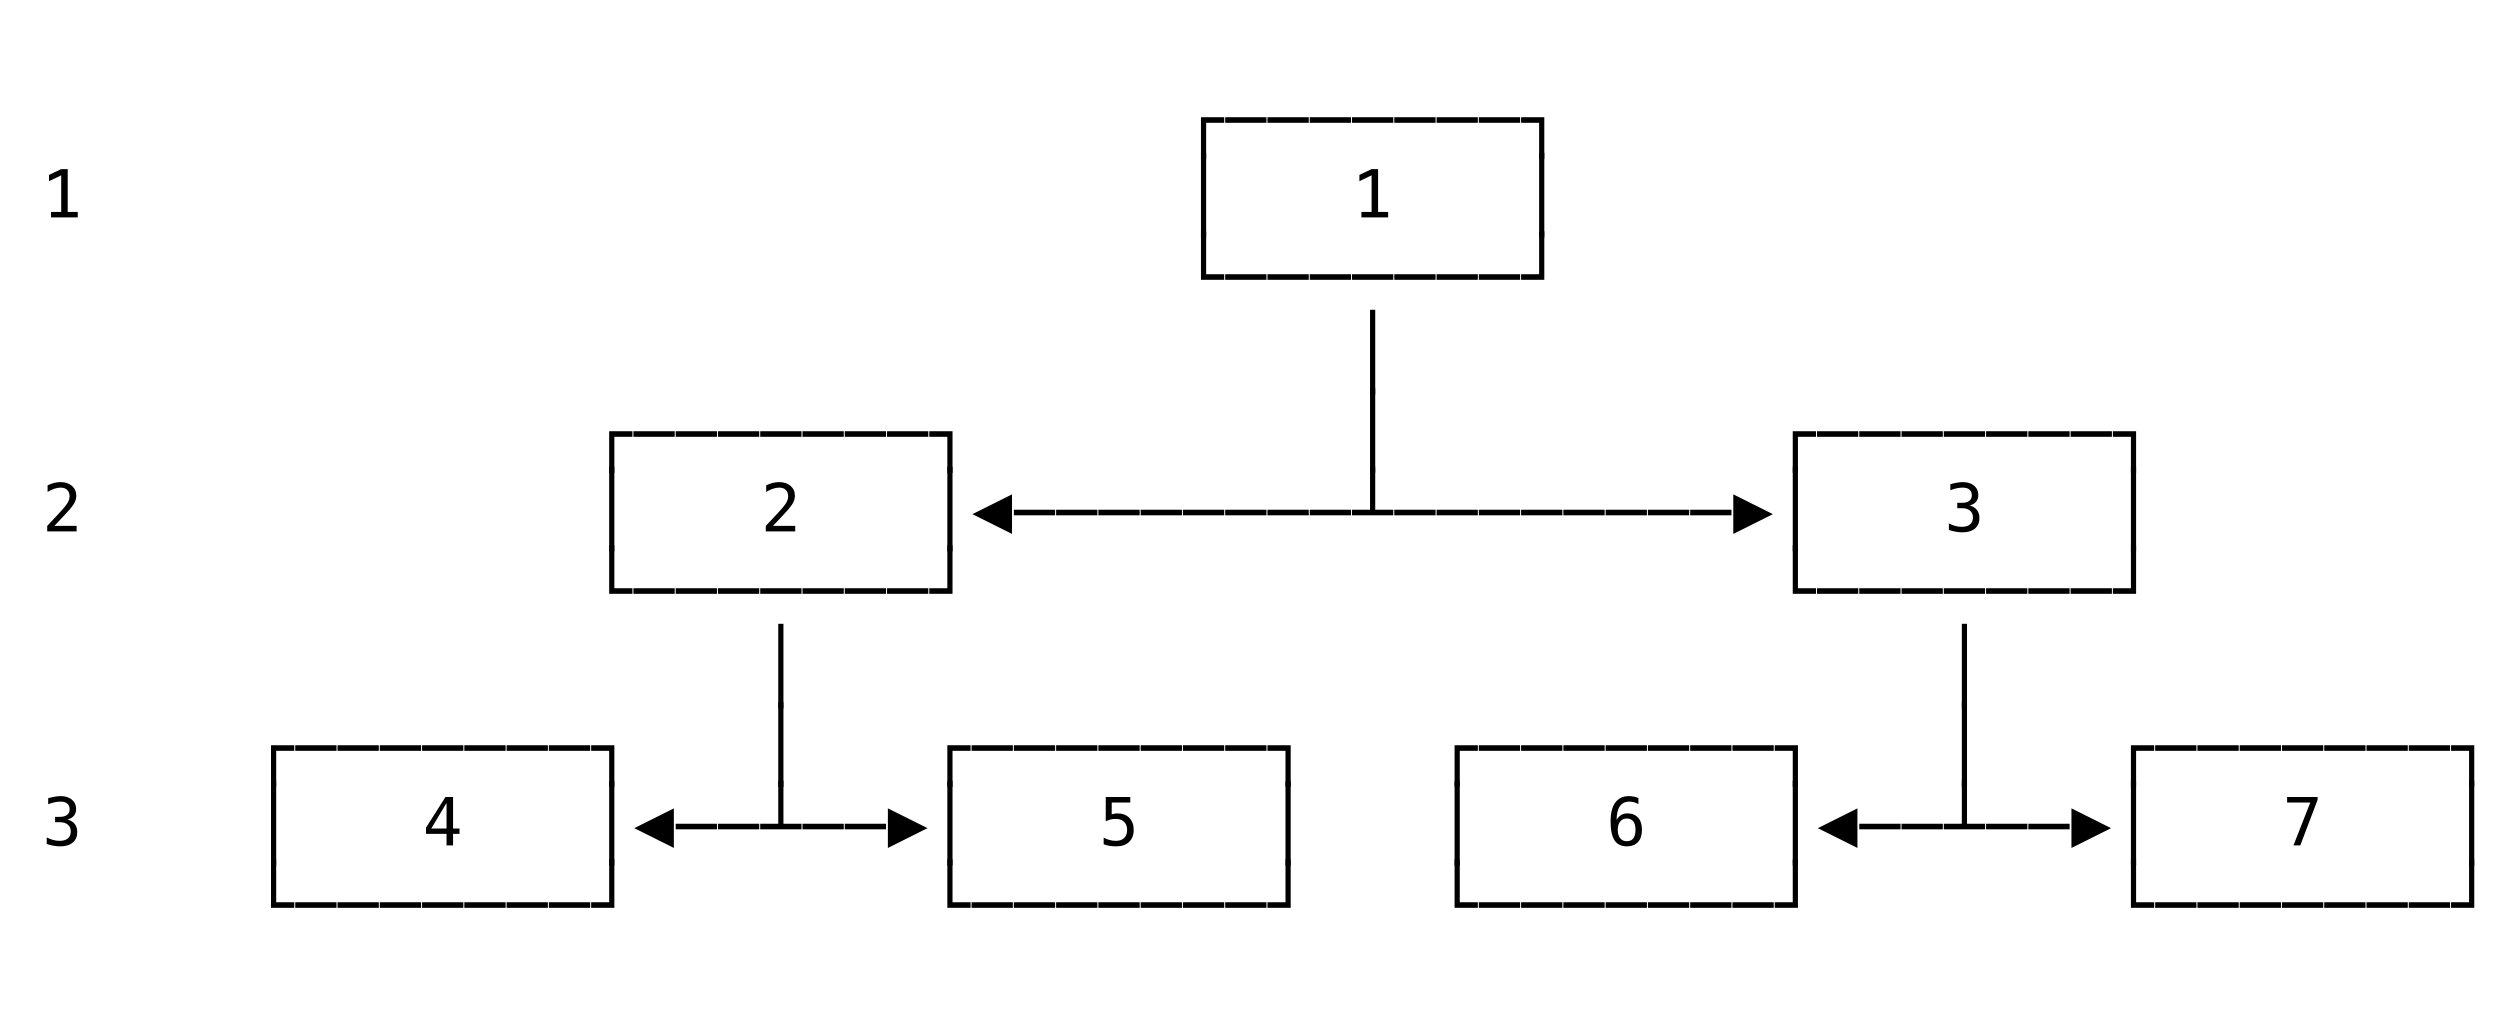
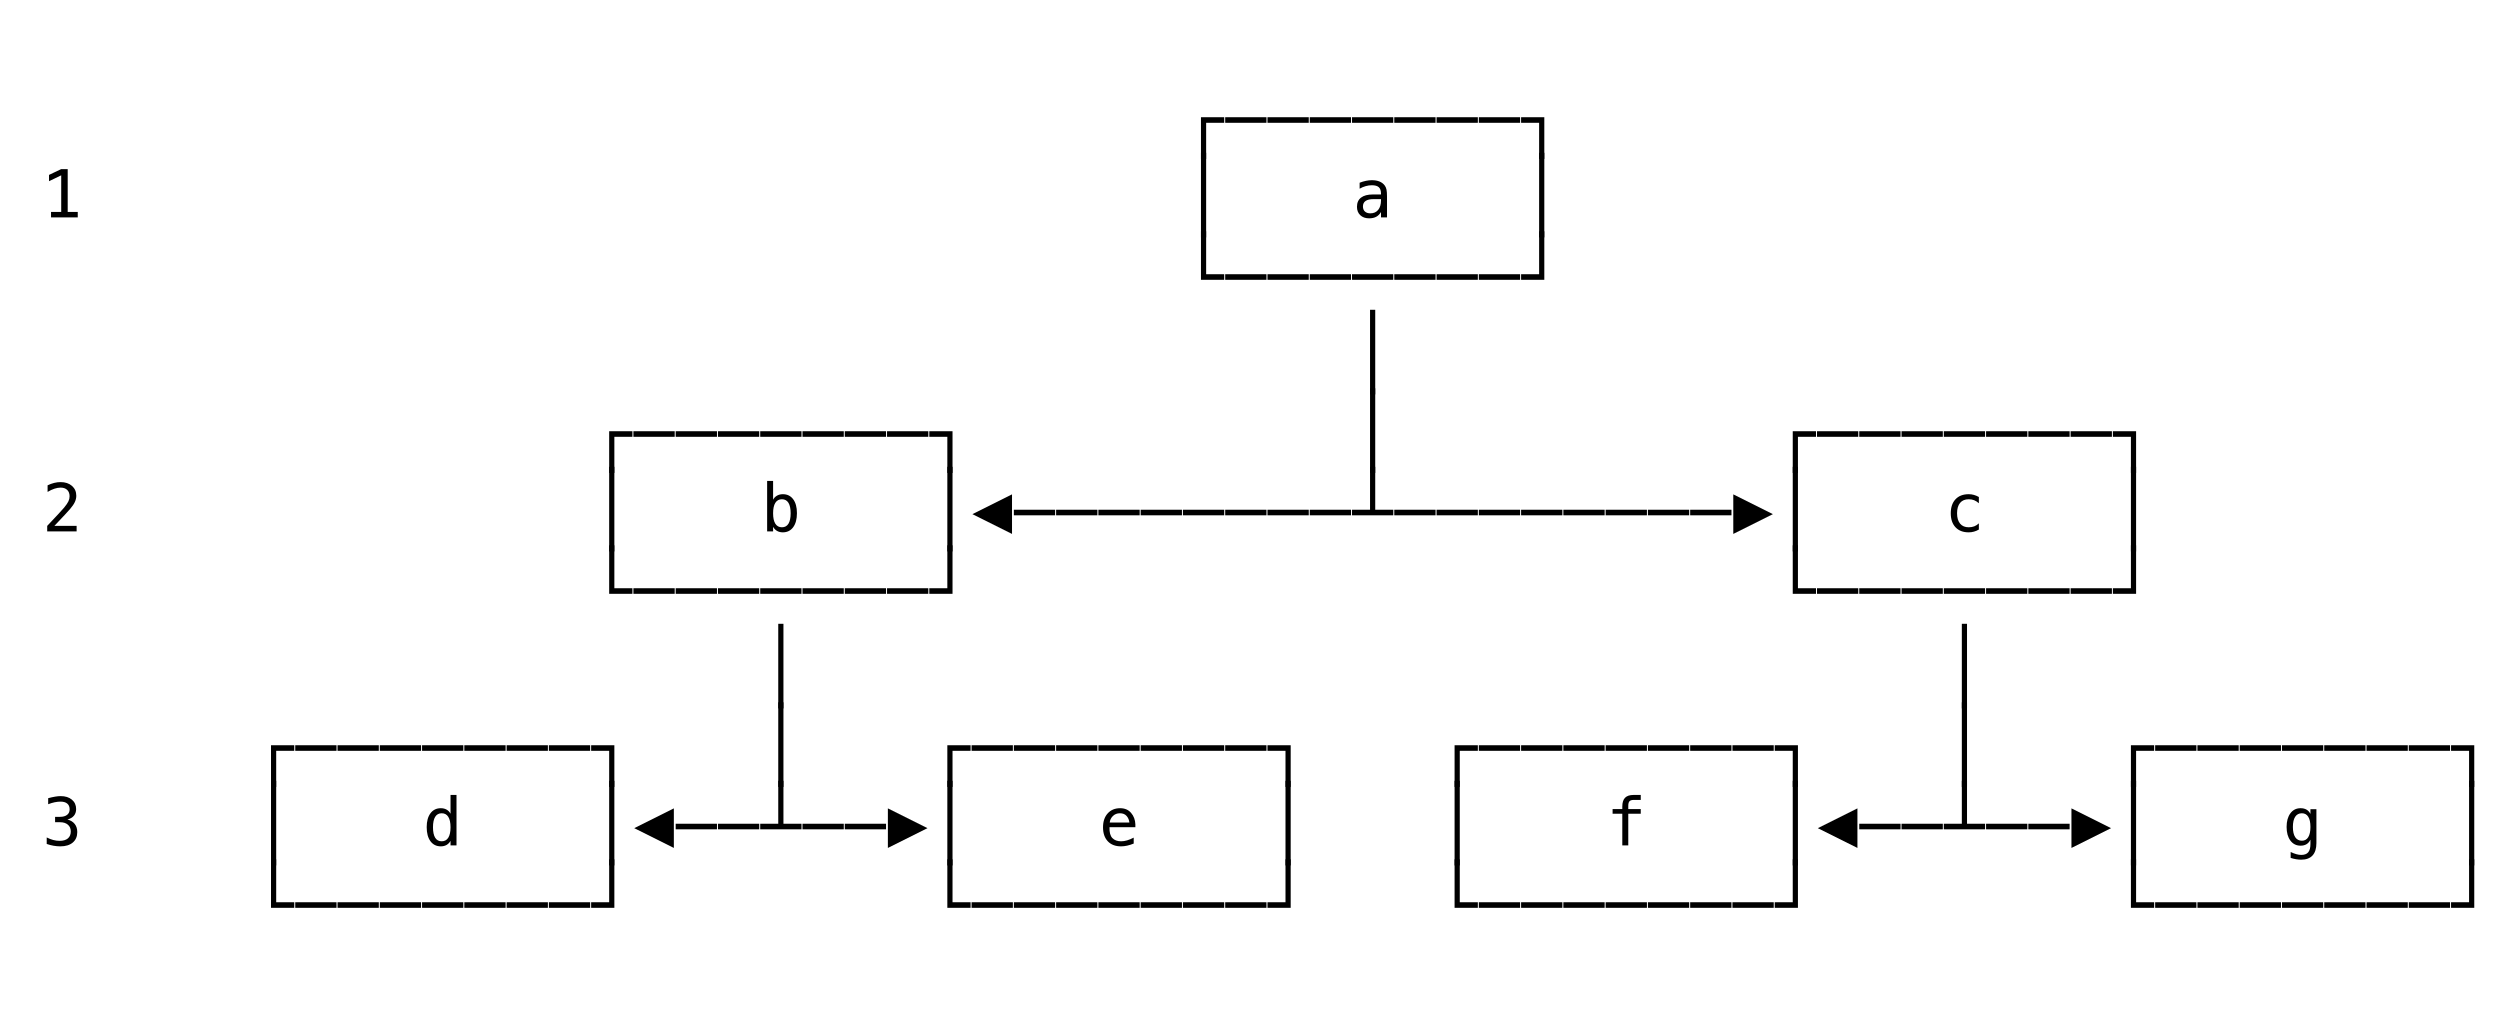
<svg xmlns="http://www.w3.org/2000/svg" version="1.1" width="414" height="170">
  <path d="M 8.45 35.092 L 10.137 35.092 L 10.137 29.034 L 8.117 30.006 L 8.117 28.964 L 10.126 28.008 L 11.211 28.008 L 11.211 35.092 L 12.876 35.092 L 12.876 36 L 8.45 36 Z " fill="rgb(0, 0, 0)" fill-opacity="1" />
  <path d="M 9.003 87.087 L 12.688 87.087 L 12.688 88 L 7.816 88 L 7.816 87.087 Q 8.821 86.029 9.573 85.218 Q 10.325 84.407 10.609 84.074 Q 11.146 83.418 11.334 83.013 Q 11.522 82.607 11.522 82.183 Q 11.522 81.512 11.128 81.13 Q 10.733 80.749 10.045 80.749 Q 9.557 80.749 9.02 80.926 Q 8.482 81.104 7.881 81.463 L 7.881 80.368 Q 8.434 80.104 8.969 79.97 Q 9.503 79.836 10.024 79.836 Q 11.2 79.836 11.917 80.462 Q 12.634 81.087 12.634 82.103 Q 12.634 82.618 12.395 83.134 Q 12.156 83.649 11.619 84.272 Q 11.318 84.622 10.746 85.239 Q 10.174 85.857 9.003 87.087 Z " fill="rgb(0, 0, 0)" fill-opacity="1" />
  <path d="M 11.168 135.708 Q 11.958 135.918 12.376 136.452 Q 12.795 136.987 12.795 137.787 Q 12.795 138.894 12.052 139.525 Q 11.308 140.156 9.992 140.156 Q 9.438 140.156 8.864 140.054 Q 8.289 139.952 7.736 139.758 L 7.736 138.679 Q 8.284 138.963 8.815 139.103 Q 9.347 139.243 9.874 139.243 Q 10.765 139.243 11.243 138.84 Q 11.721 138.437 11.721 137.68 Q 11.721 136.981 11.243 136.571 Q 10.765 136.16 9.949 136.16 L 9.122 136.16 L 9.122 135.268 L 9.949 135.268 Q 10.695 135.268 11.114 134.94 Q 11.533 134.613 11.533 134.027 Q 11.533 133.41 11.144 133.079 Q 10.754 132.749 10.035 132.749 Q 9.557 132.749 9.046 132.856 Q 8.536 132.964 7.978 133.179 L 7.978 132.18 Q 8.627 132.008 9.135 131.922 Q 9.643 131.836 10.035 131.836 Q 11.206 131.836 11.906 132.424 Q 12.607 133.012 12.607 133.984 Q 12.607 134.645 12.24 135.085 Q 11.872 135.526 11.168 135.708 Z " fill="rgb(0, 0, 0)" fill-opacity="1" />
  <path d="M 44.879 150.336 L 44.879 142.301 L 45.738 142.301 L 45.738 149.412 L 48.73 149.412 L 48.73 150.336 Z " fill="rgb(0, 0, 0)" fill-opacity="1" />
  <path d="M 48.893 150.336 L 48.893 149.412 L 55.73 149.412 L 55.73 150.336 Z " fill="rgb(0, 0, 0)" fill-opacity="1" />
  <path d="M 55.893 150.336 L 55.893 149.412 L 62.73 149.412 L 62.73 150.336 Z " fill="rgb(0, 0, 0)" fill-opacity="1" />
  <path d="M 62.893 150.336 L 62.893 149.412 L 69.73 149.412 L 69.73 150.336 Z " fill="rgb(0, 0, 0)" fill-opacity="1" />
  <path d="M 69.893 150.336 L 69.893 149.412 L 76.73 149.412 L 76.73 150.336 Z " fill="rgb(0, 0, 0)" fill-opacity="1" />
  <path d="M 76.893 150.336 L 76.893 149.412 L 83.73 149.412 L 83.73 150.336 Z " fill="rgb(0, 0, 0)" fill-opacity="1" />
  <path d="M 83.893 150.336 L 83.893 149.412 L 90.73 149.412 L 90.73 150.336 Z " fill="rgb(0, 0, 0)" fill-opacity="1" />
  <path d="M 90.893 150.336 L 90.893 149.412 L 97.73 149.412 L 97.73 150.336 Z " fill="rgb(0, 0, 0)" fill-opacity="1" />
  <path d="M 97.893 150.336 L 97.893 149.412 L 100.879 149.412 L 100.879 142.301 L 101.738 142.301 L 101.738 150.336 Z " fill="rgb(0, 0, 0)" fill-opacity="1" />
  <path d="M 156.879 150.336 L 156.879 142.301 L 157.738 142.301 L 157.738 149.412 L 160.73 149.412 L 160.73 150.336 Z " fill="rgb(0, 0, 0)" fill-opacity="1" />
  <path d="M 160.893 150.336 L 160.893 149.412 L 167.73 149.412 L 167.73 150.336 Z " fill="rgb(0, 0, 0)" fill-opacity="1" />
  <path d="M 167.893 150.336 L 167.893 149.412 L 174.73 149.412 L 174.73 150.336 Z " fill="rgb(0, 0, 0)" fill-opacity="1" />
  <path d="M 174.893 150.336 L 174.893 149.412 L 181.73 149.412 L 181.73 150.336 Z " fill="rgb(0, 0, 0)" fill-opacity="1" />
  <path d="M 181.893 150.336 L 181.893 149.412 L 188.73 149.412 L 188.73 150.336 Z " fill="rgb(0, 0, 0)" fill-opacity="1" />
  <path d="M 188.893 150.336 L 188.893 149.412 L 195.73 149.412 L 195.73 150.336 Z " fill="rgb(0, 0, 0)" fill-opacity="1" />
  <path d="M 195.893 150.336 L 195.893 149.412 L 202.73 149.412 L 202.73 150.336 Z " fill="rgb(0, 0, 0)" fill-opacity="1" />
  <path d="M 202.893 150.336 L 202.893 149.412 L 209.73 149.412 L 209.73 150.336 Z " fill="rgb(0, 0, 0)" fill-opacity="1" />
  <path d="M 209.893 150.336 L 209.893 149.412 L 212.879 149.412 L 212.879 142.301 L 213.738 142.301 L 213.738 150.336 Z " fill="rgb(0, 0, 0)" fill-opacity="1" />
  <path d="M 240.879 150.336 L 240.879 142.301 L 241.738 142.301 L 241.738 149.412 L 244.73 149.412 L 244.73 150.336 Z " fill="rgb(0, 0, 0)" fill-opacity="1" />
  <path d="M 244.893 150.336 L 244.893 149.412 L 251.73 149.412 L 251.73 150.336 Z " fill="rgb(0, 0, 0)" fill-opacity="1" />
  <path d="M 251.893 150.336 L 251.893 149.412 L 258.73 149.412 L 258.73 150.336 Z " fill="rgb(0, 0, 0)" fill-opacity="1" />
  <path d="M 258.893 150.336 L 258.893 149.412 L 265.73 149.412 L 265.73 150.336 Z " fill="rgb(0, 0, 0)" fill-opacity="1" />
  <path d="M 265.893 150.336 L 265.893 149.412 L 272.73 149.412 L 272.73 150.336 Z " fill="rgb(0, 0, 0)" fill-opacity="1" />
  <path d="M 272.893 150.336 L 272.893 149.412 L 279.73 149.412 L 279.73 150.336 Z " fill="rgb(0, 0, 0)" fill-opacity="1" />
  <path d="M 279.893 150.336 L 279.893 149.412 L 286.73 149.412 L 286.73 150.336 Z " fill="rgb(0, 0, 0)" fill-opacity="1" />
  <path d="M 286.893 150.336 L 286.893 149.412 L 293.73 149.412 L 293.73 150.336 Z " fill="rgb(0, 0, 0)" fill-opacity="1" />
  <path d="M 293.893 150.336 L 293.893 149.412 L 296.879 149.412 L 296.879 142.301 L 297.738 142.301 L 297.738 150.336 Z " fill="rgb(0, 0, 0)" fill-opacity="1" />
  <path d="M 352.879 150.336 L 352.879 142.301 L 353.738 142.301 L 353.738 149.412 L 356.73 149.412 L 356.73 150.336 Z " fill="rgb(0, 0, 0)" fill-opacity="1" />
  <path d="M 356.893 150.336 L 356.893 149.412 L 363.73 149.412 L 363.73 150.336 Z " fill="rgb(0, 0, 0)" fill-opacity="1" />
  <path d="M 363.893 150.336 L 363.893 149.412 L 370.73 149.412 L 370.73 150.336 Z " fill="rgb(0, 0, 0)" fill-opacity="1" />
  <path d="M 370.893 150.336 L 370.893 149.412 L 377.73 149.412 L 377.73 150.336 Z " fill="rgb(0, 0, 0)" fill-opacity="1" />
  <path d="M 377.893 150.336 L 377.893 149.412 L 384.73 149.412 L 384.73 150.336 Z " fill="rgb(0, 0, 0)" fill-opacity="1" />
  <path d="M 384.893 150.336 L 384.893 149.412 L 391.73 149.412 L 391.73 150.336 Z " fill="rgb(0, 0, 0)" fill-opacity="1" />
  <path d="M 391.893 150.336 L 391.893 149.412 L 398.73 149.412 L 398.73 150.336 Z " fill="rgb(0, 0, 0)" fill-opacity="1" />
  <path d="M 398.893 150.336 L 398.893 149.412 L 405.73 149.412 L 405.73 150.336 Z " fill="rgb(0, 0, 0)" fill-opacity="1" />
  <path d="M 405.893 150.336 L 405.893 149.412 L 408.879 149.412 L 408.879 142.301 L 409.738 142.301 L 409.738 150.336 Z " fill="rgb(0, 0, 0)" fill-opacity="1" />
  <path d="M 44.879 143.319 L 44.879 129.301 L 45.738 129.301 L 45.738 143.319 Z " fill="rgb(0, 0, 0)" fill-opacity="1" />
-   <path d="M 73.948 132.969 L 71.418 137.207 L 73.948 137.207 Z M 73.771 131.981 L 75.027 131.981 L 75.027 137.207 L 76.096 137.207 L 76.096 138.088 L 75.027 138.088 L 75.027 140 L 73.948 140 L 73.948 138.088 L 70.548 138.088 L 70.548 137.062 Z " fill="rgb(0, 0, 0)" fill-opacity="1" />
+   <path d="M 74.608 134.752 L 74.608 131.643 L 75.597 131.643 L 75.597 140 L 74.608 140 L 74.608 139.243 Q 74.361 139.688 73.95 139.922 Q 73.54 140.156 73.002 140.156 Q 71.912 140.156 71.286 139.31 Q 70.661 138.464 70.661 136.976 Q 70.661 135.51 71.289 134.675 Q 71.917 133.839 73.002 133.839 Q 73.545 133.839 73.958 134.073 Q 74.372 134.307 74.608 134.752 Z M 71.703 136.998 Q 71.703 138.147 72.068 138.732 Q 72.433 139.318 73.147 139.318 Q 73.862 139.318 74.235 138.727 Q 74.608 138.136 74.608 136.998 Q 74.608 135.854 74.235 135.265 Q 73.862 134.677 73.147 134.677 Q 72.433 134.677 72.068 135.263 Q 71.703 135.848 71.703 136.998 Z " fill="rgb(0, 0, 0)" fill-opacity="1" />
  <path d="M 100.879 143.319 L 100.879 129.301 L 101.738 129.301 L 101.738 143.319 Z " fill="rgb(0, 0, 0)" fill-opacity="1" />
  <path d="M 105.032 137.143 L 111.59 133.866 L 111.59 140.419 Z " fill="rgb(0, 0, 0)" fill-opacity="1" />
  <path d="M 111.893 137.336 L 111.893 136.412 L 118.73 136.412 L 118.73 137.336 Z " fill="rgb(0, 0, 0)" fill-opacity="1" />
  <path d="M 118.893 137.336 L 118.893 136.412 L 125.73 136.412 L 125.73 137.336 Z " fill="rgb(0, 0, 0)" fill-opacity="1" />
  <path d="M 125.893 137.336 L 125.893 136.412 L 128.879 136.412 L 128.879 129.301 L 129.738 129.301 L 129.738 136.412 L 132.73 136.412 L 132.73 137.336 Z " fill="rgb(0, 0, 0)" fill-opacity="1" />
  <path d="M 132.893 137.336 L 132.893 136.412 L 139.73 136.412 L 139.73 137.336 Z " fill="rgb(0, 0, 0)" fill-opacity="1" />
  <path d="M 139.893 137.336 L 139.893 136.412 L 146.73 136.412 L 146.73 137.336 Z " fill="rgb(0, 0, 0)" fill-opacity="1" />
  <path d="M 147.032 140.419 L 147.032 133.866 L 153.59 137.143 Z " fill="rgb(0, 0, 0)" fill-opacity="1" />
  <path d="M 156.879 143.319 L 156.879 129.301 L 157.738 129.301 L 157.738 143.319 Z " fill="rgb(0, 0, 0)" fill-opacity="1" />
-   <path d="M 183.112 131.981 L 187.172 131.981 L 187.172 132.894 L 184.1 132.894 L 184.1 134.865 Q 184.331 134.779 184.565 134.739 Q 184.798 134.699 185.035 134.699 Q 186.281 134.699 187.011 135.435 Q 187.742 136.17 187.742 137.427 Q 187.742 138.695 186.976 139.425 Q 186.211 140.156 184.884 140.156 Q 184.245 140.156 183.716 140.07 Q 183.187 139.984 182.768 139.812 L 182.768 138.711 Q 183.262 138.979 183.762 139.111 Q 184.261 139.243 184.782 139.243 Q 185.679 139.243 186.165 138.77 Q 186.651 138.297 186.651 137.427 Q 186.651 136.568 186.149 136.09 Q 185.647 135.612 184.75 135.612 Q 184.315 135.612 183.901 135.711 Q 183.488 135.811 183.112 136.009 Z " fill="rgb(0, 0, 0)" fill-opacity="1" />
+   <path d="M 188.016 136.498 L 188.016 136.981 L 183.735 136.981 L 183.735 137.014 Q 183.692 138.244 184.205 138.781 Q 184.718 139.318 185.652 139.318 Q 186.125 139.318 186.641 139.167 Q 187.156 139.017 187.742 138.711 L 187.742 139.694 Q 187.178 139.925 186.654 140.04 Q 186.13 140.156 185.642 140.156 Q 184.24 140.156 183.45 139.315 Q 182.661 138.475 182.661 136.998 Q 182.661 135.558 183.434 134.699 Q 184.208 133.839 185.497 133.839 Q 186.646 133.839 187.309 134.618 Q 187.973 135.397 188.016 136.498 Z M 187.027 136.208 Q 186.963 135.585 186.573 135.131 Q 186.184 134.677 185.454 134.677 Q 184.739 134.677 184.277 135.15 Q 183.815 135.623 183.772 136.213 Z " fill="rgb(0, 0, 0)" fill-opacity="1" />
  <path d="M 212.879 143.319 L 212.879 129.301 L 213.738 129.301 L 213.738 143.319 Z " fill="rgb(0, 0, 0)" fill-opacity="1" />
  <path d="M 240.879 143.319 L 240.879 129.301 L 241.738 129.301 L 241.738 143.319 Z " fill="rgb(0, 0, 0)" fill-opacity="1" />
-   <path d="M 271.323 132.158 L 271.323 133.157 Q 270.984 132.958 270.603 132.854 Q 270.222 132.749 269.808 132.749 Q 268.777 132.749 268.245 133.525 Q 267.713 134.301 267.713 135.811 Q 267.971 135.273 268.428 134.986 Q 268.884 134.699 269.475 134.699 Q 270.635 134.699 271.272 135.41 Q 271.908 136.122 271.908 137.427 Q 271.908 138.727 271.253 139.441 Q 270.598 140.156 269.411 140.156 Q 268.014 140.156 267.364 139.154 Q 266.714 138.152 266.714 135.999 Q 266.714 133.968 267.496 132.902 Q 268.277 131.836 269.76 131.836 Q 270.157 131.836 270.555 131.919 Q 270.952 132.002 271.323 132.158 Z M 269.389 135.547 Q 268.696 135.547 268.299 136.047 Q 267.901 136.546 267.901 137.427 Q 267.901 138.308 268.299 138.808 Q 268.696 139.307 269.389 139.307 Q 270.109 139.307 270.474 138.832 Q 270.839 138.356 270.839 137.427 Q 270.839 136.493 270.474 136.02 Q 270.109 135.547 269.389 135.547 Z " fill="rgb(0, 0, 0)" fill-opacity="1" />
+   <path d="M 271.709 131.643 L 271.709 132.464 L 270.587 132.464 Q 270.055 132.464 269.848 132.682 Q 269.642 132.899 269.642 133.453 L 269.642 133.984 L 271.709 133.984 L 271.709 134.752 L 269.642 134.752 L 269.642 140 L 268.653 140 L 268.653 134.752 L 267.047 134.752 L 267.047 133.984 L 268.653 133.984 L 268.653 133.565 Q 268.653 132.577 269.107 132.11 Q 269.561 131.643 270.522 131.643 Z " fill="rgb(0, 0, 0)" fill-opacity="1" />
  <path d="M 296.879 143.319 L 296.879 129.301 L 297.738 129.301 L 297.738 143.319 Z " fill="rgb(0, 0, 0)" fill-opacity="1" />
  <path d="M 301.032 137.143 L 307.59 133.866 L 307.59 140.419 Z " fill="rgb(0, 0, 0)" fill-opacity="1" />
  <path d="M 307.893 137.336 L 307.893 136.412 L 314.73 136.412 L 314.73 137.336 Z " fill="rgb(0, 0, 0)" fill-opacity="1" />
  <path d="M 314.893 137.336 L 314.893 136.412 L 321.73 136.412 L 321.73 137.336 Z " fill="rgb(0, 0, 0)" fill-opacity="1" />
  <path d="M 321.893 137.336 L 321.893 136.412 L 324.879 136.412 L 324.879 129.301 L 325.738 129.301 L 325.738 136.412 L 328.73 136.412 L 328.73 137.336 Z " fill="rgb(0, 0, 0)" fill-opacity="1" />
  <path d="M 328.893 137.336 L 328.893 136.412 L 335.73 136.412 L 335.73 137.336 Z " fill="rgb(0, 0, 0)" fill-opacity="1" />
  <path d="M 335.893 137.336 L 335.893 136.412 L 342.73 136.412 L 342.73 137.336 Z " fill="rgb(0, 0, 0)" fill-opacity="1" />
  <path d="M 343.032 140.419 L 343.032 133.866 L 349.59 137.143 Z " fill="rgb(0, 0, 0)" fill-opacity="1" />
  <path d="M 352.879 143.319 L 352.879 129.301 L 353.738 129.301 L 353.738 143.319 Z " fill="rgb(0, 0, 0)" fill-opacity="1" />
-   <path d="M 378.747 131.981 L 383.795 131.981 L 383.795 132.443 L 380.927 140 L 379.794 140 L 382.587 132.894 L 378.747 132.894 Z " fill="rgb(0, 0, 0)" fill-opacity="1" />
+   <path d="M 382.608 136.944 Q 382.608 135.832 382.246 135.255 Q 381.883 134.677 381.19 134.677 Q 380.465 134.677 380.084 135.255 Q 379.703 135.832 379.703 136.944 Q 379.703 138.056 380.087 138.638 Q 380.471 139.221 381.201 139.221 Q 381.883 139.221 382.246 138.636 Q 382.608 138.05 382.608 136.944 Z M 383.597 139.613 Q 383.597 140.967 382.958 141.665 Q 382.318 142.363 381.078 142.363 Q 380.669 142.363 380.224 142.288 Q 379.778 142.213 379.332 142.068 L 379.332 141.09 Q 379.858 141.337 380.288 141.456 Q 380.718 141.574 381.078 141.574 Q 381.878 141.574 382.243 141.139 Q 382.608 140.704 382.608 139.758 L 382.608 139.715 L 382.608 139.044 Q 382.372 139.549 381.964 139.796 Q 381.556 140.043 380.97 140.043 Q 379.917 140.043 379.289 139.2 Q 378.661 138.356 378.661 136.944 Q 378.661 135.526 379.289 134.683 Q 379.917 133.839 380.97 133.839 Q 381.55 133.839 381.953 134.07 Q 382.356 134.301 382.608 134.785 L 382.608 134.006 L 383.597 134.006 Z " fill="rgb(0, 0, 0)" fill-opacity="1" />
  <path d="M 408.879 143.319 L 408.879 129.301 L 409.738 129.301 L 409.738 143.319 Z " fill="rgb(0, 0, 0)" fill-opacity="1" />
  <path d="M 44.879 130.319 L 44.879 123.412 L 48.73 123.412 L 48.73 124.336 L 45.738 124.336 L 45.738 130.319 Z " fill="rgb(0, 0, 0)" fill-opacity="1" />
  <path d="M 48.893 124.336 L 48.893 123.412 L 55.73 123.412 L 55.73 124.336 Z " fill="rgb(0, 0, 0)" fill-opacity="1" />
  <path d="M 55.893 124.336 L 55.893 123.412 L 62.73 123.412 L 62.73 124.336 Z " fill="rgb(0, 0, 0)" fill-opacity="1" />
  <path d="M 62.893 124.336 L 62.893 123.412 L 69.73 123.412 L 69.73 124.336 Z " fill="rgb(0, 0, 0)" fill-opacity="1" />
  <path d="M 69.893 124.336 L 69.893 123.412 L 76.73 123.412 L 76.73 124.336 Z " fill="rgb(0, 0, 0)" fill-opacity="1" />
  <path d="M 76.893 124.336 L 76.893 123.412 L 83.73 123.412 L 83.73 124.336 Z " fill="rgb(0, 0, 0)" fill-opacity="1" />
  <path d="M 83.893 124.336 L 83.893 123.412 L 90.73 123.412 L 90.73 124.336 Z " fill="rgb(0, 0, 0)" fill-opacity="1" />
  <path d="M 90.893 124.336 L 90.893 123.412 L 97.73 123.412 L 97.73 124.336 Z " fill="rgb(0, 0, 0)" fill-opacity="1" />
  <path d="M 100.879 130.319 L 100.879 124.336 L 97.893 124.336 L 97.893 123.412 L 101.738 123.412 L 101.738 130.319 Z " fill="rgb(0, 0, 0)" fill-opacity="1" />
  <path d="M 128.879 130.319 L 128.879 116.301 L 129.738 116.301 L 129.738 130.319 Z " fill="rgb(0, 0, 0)" fill-opacity="1" />
  <path d="M 156.879 130.319 L 156.879 123.412 L 160.73 123.412 L 160.73 124.336 L 157.738 124.336 L 157.738 130.319 Z " fill="rgb(0, 0, 0)" fill-opacity="1" />
  <path d="M 160.893 124.336 L 160.893 123.412 L 167.73 123.412 L 167.73 124.336 Z " fill="rgb(0, 0, 0)" fill-opacity="1" />
  <path d="M 167.893 124.336 L 167.893 123.412 L 174.73 123.412 L 174.73 124.336 Z " fill="rgb(0, 0, 0)" fill-opacity="1" />
  <path d="M 174.893 124.336 L 174.893 123.412 L 181.73 123.412 L 181.73 124.336 Z " fill="rgb(0, 0, 0)" fill-opacity="1" />
  <path d="M 181.893 124.336 L 181.893 123.412 L 188.73 123.412 L 188.73 124.336 Z " fill="rgb(0, 0, 0)" fill-opacity="1" />
  <path d="M 188.893 124.336 L 188.893 123.412 L 195.73 123.412 L 195.73 124.336 Z " fill="rgb(0, 0, 0)" fill-opacity="1" />
  <path d="M 195.893 124.336 L 195.893 123.412 L 202.73 123.412 L 202.73 124.336 Z " fill="rgb(0, 0, 0)" fill-opacity="1" />
  <path d="M 202.893 124.336 L 202.893 123.412 L 209.73 123.412 L 209.73 124.336 Z " fill="rgb(0, 0, 0)" fill-opacity="1" />
  <path d="M 212.879 130.319 L 212.879 124.336 L 209.893 124.336 L 209.893 123.412 L 213.738 123.412 L 213.738 130.319 Z " fill="rgb(0, 0, 0)" fill-opacity="1" />
  <path d="M 240.879 130.319 L 240.879 123.412 L 244.73 123.412 L 244.73 124.336 L 241.738 124.336 L 241.738 130.319 Z " fill="rgb(0, 0, 0)" fill-opacity="1" />
  <path d="M 244.893 124.336 L 244.893 123.412 L 251.73 123.412 L 251.73 124.336 Z " fill="rgb(0, 0, 0)" fill-opacity="1" />
  <path d="M 251.893 124.336 L 251.893 123.412 L 258.73 123.412 L 258.73 124.336 Z " fill="rgb(0, 0, 0)" fill-opacity="1" />
  <path d="M 258.893 124.336 L 258.893 123.412 L 265.73 123.412 L 265.73 124.336 Z " fill="rgb(0, 0, 0)" fill-opacity="1" />
  <path d="M 265.893 124.336 L 265.893 123.412 L 272.73 123.412 L 272.73 124.336 Z " fill="rgb(0, 0, 0)" fill-opacity="1" />
  <path d="M 272.893 124.336 L 272.893 123.412 L 279.73 123.412 L 279.73 124.336 Z " fill="rgb(0, 0, 0)" fill-opacity="1" />
  <path d="M 279.893 124.336 L 279.893 123.412 L 286.73 123.412 L 286.73 124.336 Z " fill="rgb(0, 0, 0)" fill-opacity="1" />
  <path d="M 286.893 124.336 L 286.893 123.412 L 293.73 123.412 L 293.73 124.336 Z " fill="rgb(0, 0, 0)" fill-opacity="1" />
  <path d="M 296.879 130.319 L 296.879 124.336 L 293.893 124.336 L 293.893 123.412 L 297.738 123.412 L 297.738 130.319 Z " fill="rgb(0, 0, 0)" fill-opacity="1" />
  <path d="M 324.879 130.319 L 324.879 116.301 L 325.738 116.301 L 325.738 130.319 Z " fill="rgb(0, 0, 0)" fill-opacity="1" />
  <path d="M 352.879 130.319 L 352.879 123.412 L 356.73 123.412 L 356.73 124.336 L 353.738 124.336 L 353.738 130.319 Z " fill="rgb(0, 0, 0)" fill-opacity="1" />
  <path d="M 356.893 124.336 L 356.893 123.412 L 363.73 123.412 L 363.73 124.336 Z " fill="rgb(0, 0, 0)" fill-opacity="1" />
  <path d="M 363.893 124.336 L 363.893 123.412 L 370.73 123.412 L 370.73 124.336 Z " fill="rgb(0, 0, 0)" fill-opacity="1" />
  <path d="M 370.893 124.336 L 370.893 123.412 L 377.73 123.412 L 377.73 124.336 Z " fill="rgb(0, 0, 0)" fill-opacity="1" />
  <path d="M 377.893 124.336 L 377.893 123.412 L 384.73 123.412 L 384.73 124.336 Z " fill="rgb(0, 0, 0)" fill-opacity="1" />
  <path d="M 384.893 124.336 L 384.893 123.412 L 391.73 123.412 L 391.73 124.336 Z " fill="rgb(0, 0, 0)" fill-opacity="1" />
  <path d="M 391.893 124.336 L 391.893 123.412 L 398.73 123.412 L 398.73 124.336 Z " fill="rgb(0, 0, 0)" fill-opacity="1" />
  <path d="M 398.893 124.336 L 398.893 123.412 L 405.73 123.412 L 405.73 124.336 Z " fill="rgb(0, 0, 0)" fill-opacity="1" />
  <path d="M 408.879 130.319 L 408.879 124.336 L 405.893 124.336 L 405.893 123.412 L 409.738 123.412 L 409.738 130.319 Z " fill="rgb(0, 0, 0)" fill-opacity="1" />
  <path d="M 100.879 98.336 L 100.879 90.301 L 101.738 90.301 L 101.738 97.412 L 104.73 97.412 L 104.73 98.336 Z " fill="rgb(0, 0, 0)" fill-opacity="1" />
  <path d="M 128.879 117.319 L 128.879 103.301 L 129.738 103.301 L 129.738 117.319 Z " fill="rgb(0, 0, 0)" fill-opacity="1" />
  <path d="M 324.879 117.319 L 324.879 103.301 L 325.738 103.301 L 325.738 117.319 Z " fill="rgb(0, 0, 0)" fill-opacity="1" />
  <path d="M 104.893 98.336 L 104.893 97.412 L 111.73 97.412 L 111.73 98.336 Z " fill="rgb(0, 0, 0)" fill-opacity="1" />
  <path d="M 111.893 98.336 L 111.893 97.412 L 118.73 97.412 L 118.73 98.336 Z " fill="rgb(0, 0, 0)" fill-opacity="1" />
  <path d="M 118.893 98.336 L 118.893 97.412 L 125.73 97.412 L 125.73 98.336 Z " fill="rgb(0, 0, 0)" fill-opacity="1" />
  <path d="M 125.893 98.336 L 125.893 97.412 L 132.73 97.412 L 132.73 98.336 Z " fill="rgb(0, 0, 0)" fill-opacity="1" />
  <path d="M 132.893 98.336 L 132.893 97.412 L 139.73 97.412 L 139.73 98.336 Z " fill="rgb(0, 0, 0)" fill-opacity="1" />
  <path d="M 139.893 98.336 L 139.893 97.412 L 146.73 97.412 L 146.73 98.336 Z " fill="rgb(0, 0, 0)" fill-opacity="1" />
  <path d="M 146.893 98.336 L 146.893 97.412 L 153.73 97.412 L 153.73 98.336 Z " fill="rgb(0, 0, 0)" fill-opacity="1" />
  <path d="M 153.893 98.336 L 153.893 97.412 L 156.879 97.412 L 156.879 90.301 L 157.738 90.301 L 157.738 98.336 Z " fill="rgb(0, 0, 0)" fill-opacity="1" />
  <path d="M 296.879 98.336 L 296.879 90.301 L 297.738 90.301 L 297.738 97.412 L 300.73 97.412 L 300.73 98.336 Z " fill="rgb(0, 0, 0)" fill-opacity="1" />
  <path d="M 300.893 98.336 L 300.893 97.412 L 307.73 97.412 L 307.73 98.336 Z " fill="rgb(0, 0, 0)" fill-opacity="1" />
  <path d="M 307.893 98.336 L 307.893 97.412 L 314.73 97.412 L 314.73 98.336 Z " fill="rgb(0, 0, 0)" fill-opacity="1" />
  <path d="M 314.893 98.336 L 314.893 97.412 L 321.73 97.412 L 321.73 98.336 Z " fill="rgb(0, 0, 0)" fill-opacity="1" />
  <path d="M 321.893 98.336 L 321.893 97.412 L 328.73 97.412 L 328.73 98.336 Z " fill="rgb(0, 0, 0)" fill-opacity="1" />
  <path d="M 328.893 98.336 L 328.893 97.412 L 335.73 97.412 L 335.73 98.336 Z " fill="rgb(0, 0, 0)" fill-opacity="1" />
  <path d="M 335.893 98.336 L 335.893 97.412 L 342.73 97.412 L 342.73 98.336 Z " fill="rgb(0, 0, 0)" fill-opacity="1" />
  <path d="M 342.893 98.336 L 342.893 97.412 L 349.73 97.412 L 349.73 98.336 Z " fill="rgb(0, 0, 0)" fill-opacity="1" />
  <path d="M 349.893 98.336 L 349.893 97.412 L 352.879 97.412 L 352.879 90.301 L 353.738 90.301 L 353.738 98.336 Z " fill="rgb(0, 0, 0)" fill-opacity="1" />
  <path d="M 100.879 91.319 L 100.879 77.301 L 101.738 77.301 L 101.738 91.319 Z " fill="rgb(0, 0, 0)" fill-opacity="1" />
-   <path d="M 128.003 87.087 L 131.688 87.087 L 131.688 88 L 126.816 88 L 126.816 87.087 Q 127.821 86.029 128.573 85.218 Q 129.325 84.407 129.609 84.074 Q 130.146 83.418 130.334 83.013 Q 130.522 82.607 130.522 82.183 Q 130.522 81.512 130.128 81.13 Q 129.733 80.749 129.045 80.749 Q 128.557 80.749 128.02 80.926 Q 127.482 81.104 126.881 81.463 L 126.881 80.368 Q 127.434 80.104 127.969 79.97 Q 128.503 79.836 129.024 79.836 Q 130.2 79.836 130.917 80.462 Q 131.634 81.087 131.634 82.103 Q 131.634 82.618 131.395 83.134 Q 131.156 83.649 130.619 84.272 Q 130.318 84.622 129.746 85.239 Q 129.174 85.857 128.003 87.087 Z " fill="rgb(0, 0, 0)" fill-opacity="1" />
+   <path d="M 130.931 84.998 Q 130.931 83.848 130.565 83.263 Q 130.2 82.677 129.486 82.677 Q 128.766 82.677 128.396 83.265 Q 128.025 83.854 128.025 84.998 Q 128.025 86.136 128.396 86.727 Q 128.766 87.318 129.486 87.318 Q 130.2 87.318 130.565 86.732 Q 130.931 86.147 130.931 84.998 Z M 128.025 82.752 Q 128.261 82.312 128.677 82.076 Q 129.094 81.839 129.642 81.839 Q 130.727 81.839 131.35 82.675 Q 131.973 83.51 131.973 84.976 Q 131.973 86.464 131.347 87.31 Q 130.721 88.156 129.631 88.156 Q 129.094 88.156 128.683 87.922 Q 128.272 87.688 128.025 87.243 L 128.025 88 L 127.037 88 L 127.037 79.643 L 128.025 79.643 Z " fill="rgb(0, 0, 0)" fill-opacity="1" />
  <path d="M 156.879 91.319 L 156.879 77.301 L 157.738 77.301 L 157.738 91.319 Z " fill="rgb(0, 0, 0)" fill-opacity="1" />
  <path d="M 161.032 85.143 L 167.59 81.866 L 167.59 88.419 Z " fill="rgb(0, 0, 0)" fill-opacity="1" />
  <path d="M 167.893 85.336 L 167.893 84.412 L 174.73 84.412 L 174.73 85.336 Z " fill="rgb(0, 0, 0)" fill-opacity="1" />
  <path d="M 174.893 85.336 L 174.893 84.412 L 181.73 84.412 L 181.73 85.336 Z " fill="rgb(0, 0, 0)" fill-opacity="1" />
  <path d="M 181.893 85.336 L 181.893 84.412 L 188.73 84.412 L 188.73 85.336 Z " fill="rgb(0, 0, 0)" fill-opacity="1" />
  <path d="M 188.893 85.336 L 188.893 84.412 L 195.73 84.412 L 195.73 85.336 Z " fill="rgb(0, 0, 0)" fill-opacity="1" />
  <path d="M 195.893 85.336 L 195.893 84.412 L 202.73 84.412 L 202.73 85.336 Z " fill="rgb(0, 0, 0)" fill-opacity="1" />
  <path d="M 202.893 85.336 L 202.893 84.412 L 209.73 84.412 L 209.73 85.336 Z " fill="rgb(0, 0, 0)" fill-opacity="1" />
  <path d="M 209.893 85.336 L 209.893 84.412 L 216.73 84.412 L 216.73 85.336 Z " fill="rgb(0, 0, 0)" fill-opacity="1" />
  <path d="M 216.893 85.336 L 216.893 84.412 L 223.73 84.412 L 223.73 85.336 Z " fill="rgb(0, 0, 0)" fill-opacity="1" />
  <path d="M 223.893 85.336 L 223.893 84.412 L 226.879 84.412 L 226.879 77.301 L 227.738 77.301 L 227.738 84.412 L 230.73 84.412 L 230.73 85.336 Z " fill="rgb(0, 0, 0)" fill-opacity="1" />
  <path d="M 230.893 85.336 L 230.893 84.412 L 237.73 84.412 L 237.73 85.336 Z " fill="rgb(0, 0, 0)" fill-opacity="1" />
  <path d="M 237.893 85.336 L 237.893 84.412 L 244.73 84.412 L 244.73 85.336 Z " fill="rgb(0, 0, 0)" fill-opacity="1" />
  <path d="M 244.893 85.336 L 244.893 84.412 L 251.73 84.412 L 251.73 85.336 Z " fill="rgb(0, 0, 0)" fill-opacity="1" />
  <path d="M 251.893 85.336 L 251.893 84.412 L 258.73 84.412 L 258.73 85.336 Z " fill="rgb(0, 0, 0)" fill-opacity="1" />
  <path d="M 258.893 85.336 L 258.893 84.412 L 265.73 84.412 L 265.73 85.336 Z " fill="rgb(0, 0, 0)" fill-opacity="1" />
  <path d="M 265.893 85.336 L 265.893 84.412 L 272.73 84.412 L 272.73 85.336 Z " fill="rgb(0, 0, 0)" fill-opacity="1" />
  <path d="M 272.893 85.336 L 272.893 84.412 L 279.73 84.412 L 279.73 85.336 Z " fill="rgb(0, 0, 0)" fill-opacity="1" />
  <path d="M 279.893 85.336 L 279.893 84.412 L 286.73 84.412 L 286.73 85.336 Z " fill="rgb(0, 0, 0)" fill-opacity="1" />
  <path d="M 287.032 88.419 L 287.032 81.866 L 293.59 85.143 Z " fill="rgb(0, 0, 0)" fill-opacity="1" />
  <path d="M 296.879 91.319 L 296.879 77.301 L 297.738 77.301 L 297.738 91.319 Z " fill="rgb(0, 0, 0)" fill-opacity="1" />
-   <path d="M 326.168 83.708 Q 326.958 83.918 327.376 84.452 Q 327.795 84.987 327.795 85.787 Q 327.795 86.894 327.052 87.525 Q 326.308 88.156 324.992 88.156 Q 324.438 88.156 323.864 88.054 Q 323.289 87.952 322.736 87.758 L 322.736 86.679 Q 323.284 86.963 323.815 87.103 Q 324.347 87.243 324.874 87.243 Q 325.765 87.243 326.243 86.84 Q 326.721 86.437 326.721 85.68 Q 326.721 84.981 326.243 84.571 Q 325.765 84.16 324.949 84.16 L 324.122 84.16 L 324.122 83.268 L 324.949 83.268 Q 325.695 83.268 326.114 82.94 Q 326.533 82.613 326.533 82.027 Q 326.533 81.41 326.144 81.079 Q 325.754 80.749 325.035 80.749 Q 324.557 80.749 324.046 80.856 Q 323.536 80.964 322.978 81.179 L 322.978 80.18 Q 323.627 80.008 324.135 79.922 Q 324.643 79.836 325.035 79.836 Q 326.206 79.836 326.906 80.424 Q 327.607 81.012 327.607 81.984 Q 327.607 82.645 327.24 83.085 Q 326.872 83.526 326.168 83.708 Z " fill="rgb(0, 0, 0)" fill-opacity="1" />
+   <path d="M 327.699 87.694 Q 327.301 87.925 326.88 88.04 Q 326.458 88.156 326.018 88.156 Q 324.621 88.156 323.834 87.318 Q 323.047 86.48 323.047 84.998 Q 323.047 83.515 323.834 82.677 Q 324.621 81.839 326.018 81.839 Q 326.453 81.839 326.866 81.952 Q 327.28 82.065 327.699 82.301 L 327.699 83.338 Q 327.307 82.989 326.912 82.833 Q 326.517 82.677 326.018 82.677 Q 325.088 82.677 324.589 83.279 Q 324.089 83.88 324.089 84.998 Q 324.089 86.109 324.592 86.714 Q 325.094 87.318 326.018 87.318 Q 326.533 87.318 326.941 87.159 Q 327.35 87.001 327.699 86.668 Z " fill="rgb(0, 0, 0)" fill-opacity="1" />
  <path d="M 352.879 91.319 L 352.879 77.301 L 353.738 77.301 L 353.738 91.319 Z " fill="rgb(0, 0, 0)" fill-opacity="1" />
  <path d="M 100.879 78.319 L 100.879 71.412 L 104.73 71.412 L 104.73 72.336 L 101.738 72.336 L 101.738 78.319 Z " fill="rgb(0, 0, 0)" fill-opacity="1" />
  <path d="M 104.893 72.336 L 104.893 71.412 L 111.73 71.412 L 111.73 72.336 Z " fill="rgb(0, 0, 0)" fill-opacity="1" />
  <path d="M 111.893 72.336 L 111.893 71.412 L 118.73 71.412 L 118.73 72.336 Z " fill="rgb(0, 0, 0)" fill-opacity="1" />
  <path d="M 118.893 72.336 L 118.893 71.412 L 125.73 71.412 L 125.73 72.336 Z " fill="rgb(0, 0, 0)" fill-opacity="1" />
  <path d="M 125.893 72.336 L 125.893 71.412 L 132.73 71.412 L 132.73 72.336 Z " fill="rgb(0, 0, 0)" fill-opacity="1" />
  <path d="M 132.893 72.336 L 132.893 71.412 L 139.73 71.412 L 139.73 72.336 Z " fill="rgb(0, 0, 0)" fill-opacity="1" />
  <path d="M 139.893 72.336 L 139.893 71.412 L 146.73 71.412 L 146.73 72.336 Z " fill="rgb(0, 0, 0)" fill-opacity="1" />
  <path d="M 146.893 72.336 L 146.893 71.412 L 153.73 71.412 L 153.73 72.336 Z " fill="rgb(0, 0, 0)" fill-opacity="1" />
  <path d="M 156.879 78.319 L 156.879 72.336 L 153.893 72.336 L 153.893 71.412 L 157.738 71.412 L 157.738 78.319 Z " fill="rgb(0, 0, 0)" fill-opacity="1" />
  <path d="M 226.879 78.319 L 226.879 64.301 L 227.738 64.301 L 227.738 78.319 Z " fill="rgb(0, 0, 0)" fill-opacity="1" />
  <path d="M 296.879 78.319 L 296.879 71.412 L 300.73 71.412 L 300.73 72.336 L 297.738 72.336 L 297.738 78.319 Z " fill="rgb(0, 0, 0)" fill-opacity="1" />
  <path d="M 300.893 72.336 L 300.893 71.412 L 307.73 71.412 L 307.73 72.336 Z " fill="rgb(0, 0, 0)" fill-opacity="1" />
  <path d="M 307.893 72.336 L 307.893 71.412 L 314.73 71.412 L 314.73 72.336 Z " fill="rgb(0, 0, 0)" fill-opacity="1" />
  <path d="M 314.893 72.336 L 314.893 71.412 L 321.73 71.412 L 321.73 72.336 Z " fill="rgb(0, 0, 0)" fill-opacity="1" />
  <path d="M 321.893 72.336 L 321.893 71.412 L 328.73 71.412 L 328.73 72.336 Z " fill="rgb(0, 0, 0)" fill-opacity="1" />
  <path d="M 328.893 72.336 L 328.893 71.412 L 335.73 71.412 L 335.73 72.336 Z " fill="rgb(0, 0, 0)" fill-opacity="1" />
  <path d="M 335.893 72.336 L 335.893 71.412 L 342.73 71.412 L 342.73 72.336 Z " fill="rgb(0, 0, 0)" fill-opacity="1" />
  <path d="M 342.893 72.336 L 342.893 71.412 L 349.73 71.412 L 349.73 72.336 Z " fill="rgb(0, 0, 0)" fill-opacity="1" />
  <path d="M 352.879 78.319 L 352.879 72.336 L 349.893 72.336 L 349.893 71.412 L 353.738 71.412 L 353.738 78.319 Z " fill="rgb(0, 0, 0)" fill-opacity="1" />
  <path d="M 198.879 46.336 L 198.879 38.301 L 199.738 38.301 L 199.738 45.412 L 202.73 45.412 L 202.73 46.336 Z " fill="rgb(0, 0, 0)" fill-opacity="1" />
  <path d="M 226.879 65.319 L 226.879 51.301 L 227.738 51.301 L 227.738 65.319 Z " fill="rgb(0, 0, 0)" fill-opacity="1" />
  <path d="M 202.893 46.336 L 202.893 45.412 L 209.73 45.412 L 209.73 46.336 Z " fill="rgb(0, 0, 0)" fill-opacity="1" />
  <path d="M 209.893 46.336 L 209.893 45.412 L 216.73 45.412 L 216.73 46.336 Z " fill="rgb(0, 0, 0)" fill-opacity="1" />
  <path d="M 216.893 46.336 L 216.893 45.412 L 223.73 45.412 L 223.73 46.336 Z " fill="rgb(0, 0, 0)" fill-opacity="1" />
  <path d="M 223.893 46.336 L 223.893 45.412 L 230.73 45.412 L 230.73 46.336 Z " fill="rgb(0, 0, 0)" fill-opacity="1" />
  <path d="M 230.893 46.336 L 230.893 45.412 L 237.73 45.412 L 237.73 46.336 Z " fill="rgb(0, 0, 0)" fill-opacity="1" />
  <path d="M 237.893 46.336 L 237.893 45.412 L 244.73 45.412 L 244.73 46.336 Z " fill="rgb(0, 0, 0)" fill-opacity="1" />
  <path d="M 244.893 46.336 L 244.893 45.412 L 251.73 45.412 L 251.73 46.336 Z " fill="rgb(0, 0, 0)" fill-opacity="1" />
  <path d="M 251.893 46.336 L 251.893 45.412 L 254.879 45.412 L 254.879 38.301 L 255.738 38.301 L 255.738 46.336 Z " fill="rgb(0, 0, 0)" fill-opacity="1" />
  <path d="M 198.879 39.319 L 198.879 25.301 L 199.738 25.301 L 199.738 39.319 Z " fill="rgb(0, 0, 0)" fill-opacity="1" />
-   <path d="M 225.45 35.092 L 227.137 35.092 L 227.137 29.034 L 225.117 30.006 L 225.117 28.964 L 227.126 28.008 L 228.211 28.008 L 228.211 35.092 L 229.876 35.092 L 229.876 36 L 225.45 36 Z " fill="rgb(0, 0, 0)" fill-opacity="1" />
+   <path d="M 227.771 32.976 L 227.443 32.976 Q 226.578 32.976 226.14 33.28 Q 225.703 33.583 225.703 34.185 Q 225.703 34.727 226.03 35.028 Q 226.358 35.329 226.938 35.329 Q 227.754 35.329 228.222 34.762 Q 228.689 34.195 228.694 33.196 L 228.694 32.976 Z M 229.688 32.568 L 229.688 36 L 228.694 36 L 228.694 35.108 Q 228.377 35.646 227.897 35.901 Q 227.416 36.156 226.729 36.156 Q 225.81 36.156 225.262 35.637 Q 224.714 35.119 224.714 34.249 Q 224.714 33.245 225.388 32.724 Q 226.062 32.203 227.368 32.203 L 228.694 32.203 L 228.694 32.047 Q 228.689 31.327 228.329 31.002 Q 227.969 30.677 227.18 30.677 Q 226.675 30.677 226.159 30.822 Q 225.644 30.967 225.155 31.247 L 225.155 30.258 Q 225.703 30.049 226.205 29.944 Q 226.707 29.839 227.18 29.839 Q 227.926 29.839 228.455 30.06 Q 228.984 30.28 229.312 30.72 Q 229.516 30.989 229.602 31.384 Q 229.688 31.778 229.688 32.568 Z " fill="rgb(0, 0, 0)" fill-opacity="1" />
  <path d="M 254.879 39.319 L 254.879 25.301 L 255.738 25.301 L 255.738 39.319 Z " fill="rgb(0, 0, 0)" fill-opacity="1" />
  <path d="M 198.879 26.319 L 198.879 19.412 L 202.73 19.412 L 202.73 20.336 L 199.738 20.336 L 199.738 26.319 Z " fill="rgb(0, 0, 0)" fill-opacity="1" />
  <path d="M 202.893 20.336 L 202.893 19.412 L 209.73 19.412 L 209.73 20.336 Z " fill="rgb(0, 0, 0)" fill-opacity="1" />
  <path d="M 209.893 20.336 L 209.893 19.412 L 216.73 19.412 L 216.73 20.336 Z " fill="rgb(0, 0, 0)" fill-opacity="1" />
  <path d="M 216.893 20.336 L 216.893 19.412 L 223.73 19.412 L 223.73 20.336 Z " fill="rgb(0, 0, 0)" fill-opacity="1" />
  <path d="M 223.893 20.336 L 223.893 19.412 L 230.73 19.412 L 230.73 20.336 Z " fill="rgb(0, 0, 0)" fill-opacity="1" />
  <path d="M 230.893 20.336 L 230.893 19.412 L 237.73 19.412 L 237.73 20.336 Z " fill="rgb(0, 0, 0)" fill-opacity="1" />
  <path d="M 237.893 20.336 L 237.893 19.412 L 244.73 19.412 L 244.73 20.336 Z " fill="rgb(0, 0, 0)" fill-opacity="1" />
  <path d="M 244.893 20.336 L 244.893 19.412 L 251.73 19.412 L 251.73 20.336 Z " fill="rgb(0, 0, 0)" fill-opacity="1" />
  <path d="M 254.879 26.319 L 254.879 20.336 L 251.893 20.336 L 251.893 19.412 L 255.738 19.412 L 255.738 26.319 Z " fill="rgb(0, 0, 0)" fill-opacity="1" />
</svg>
